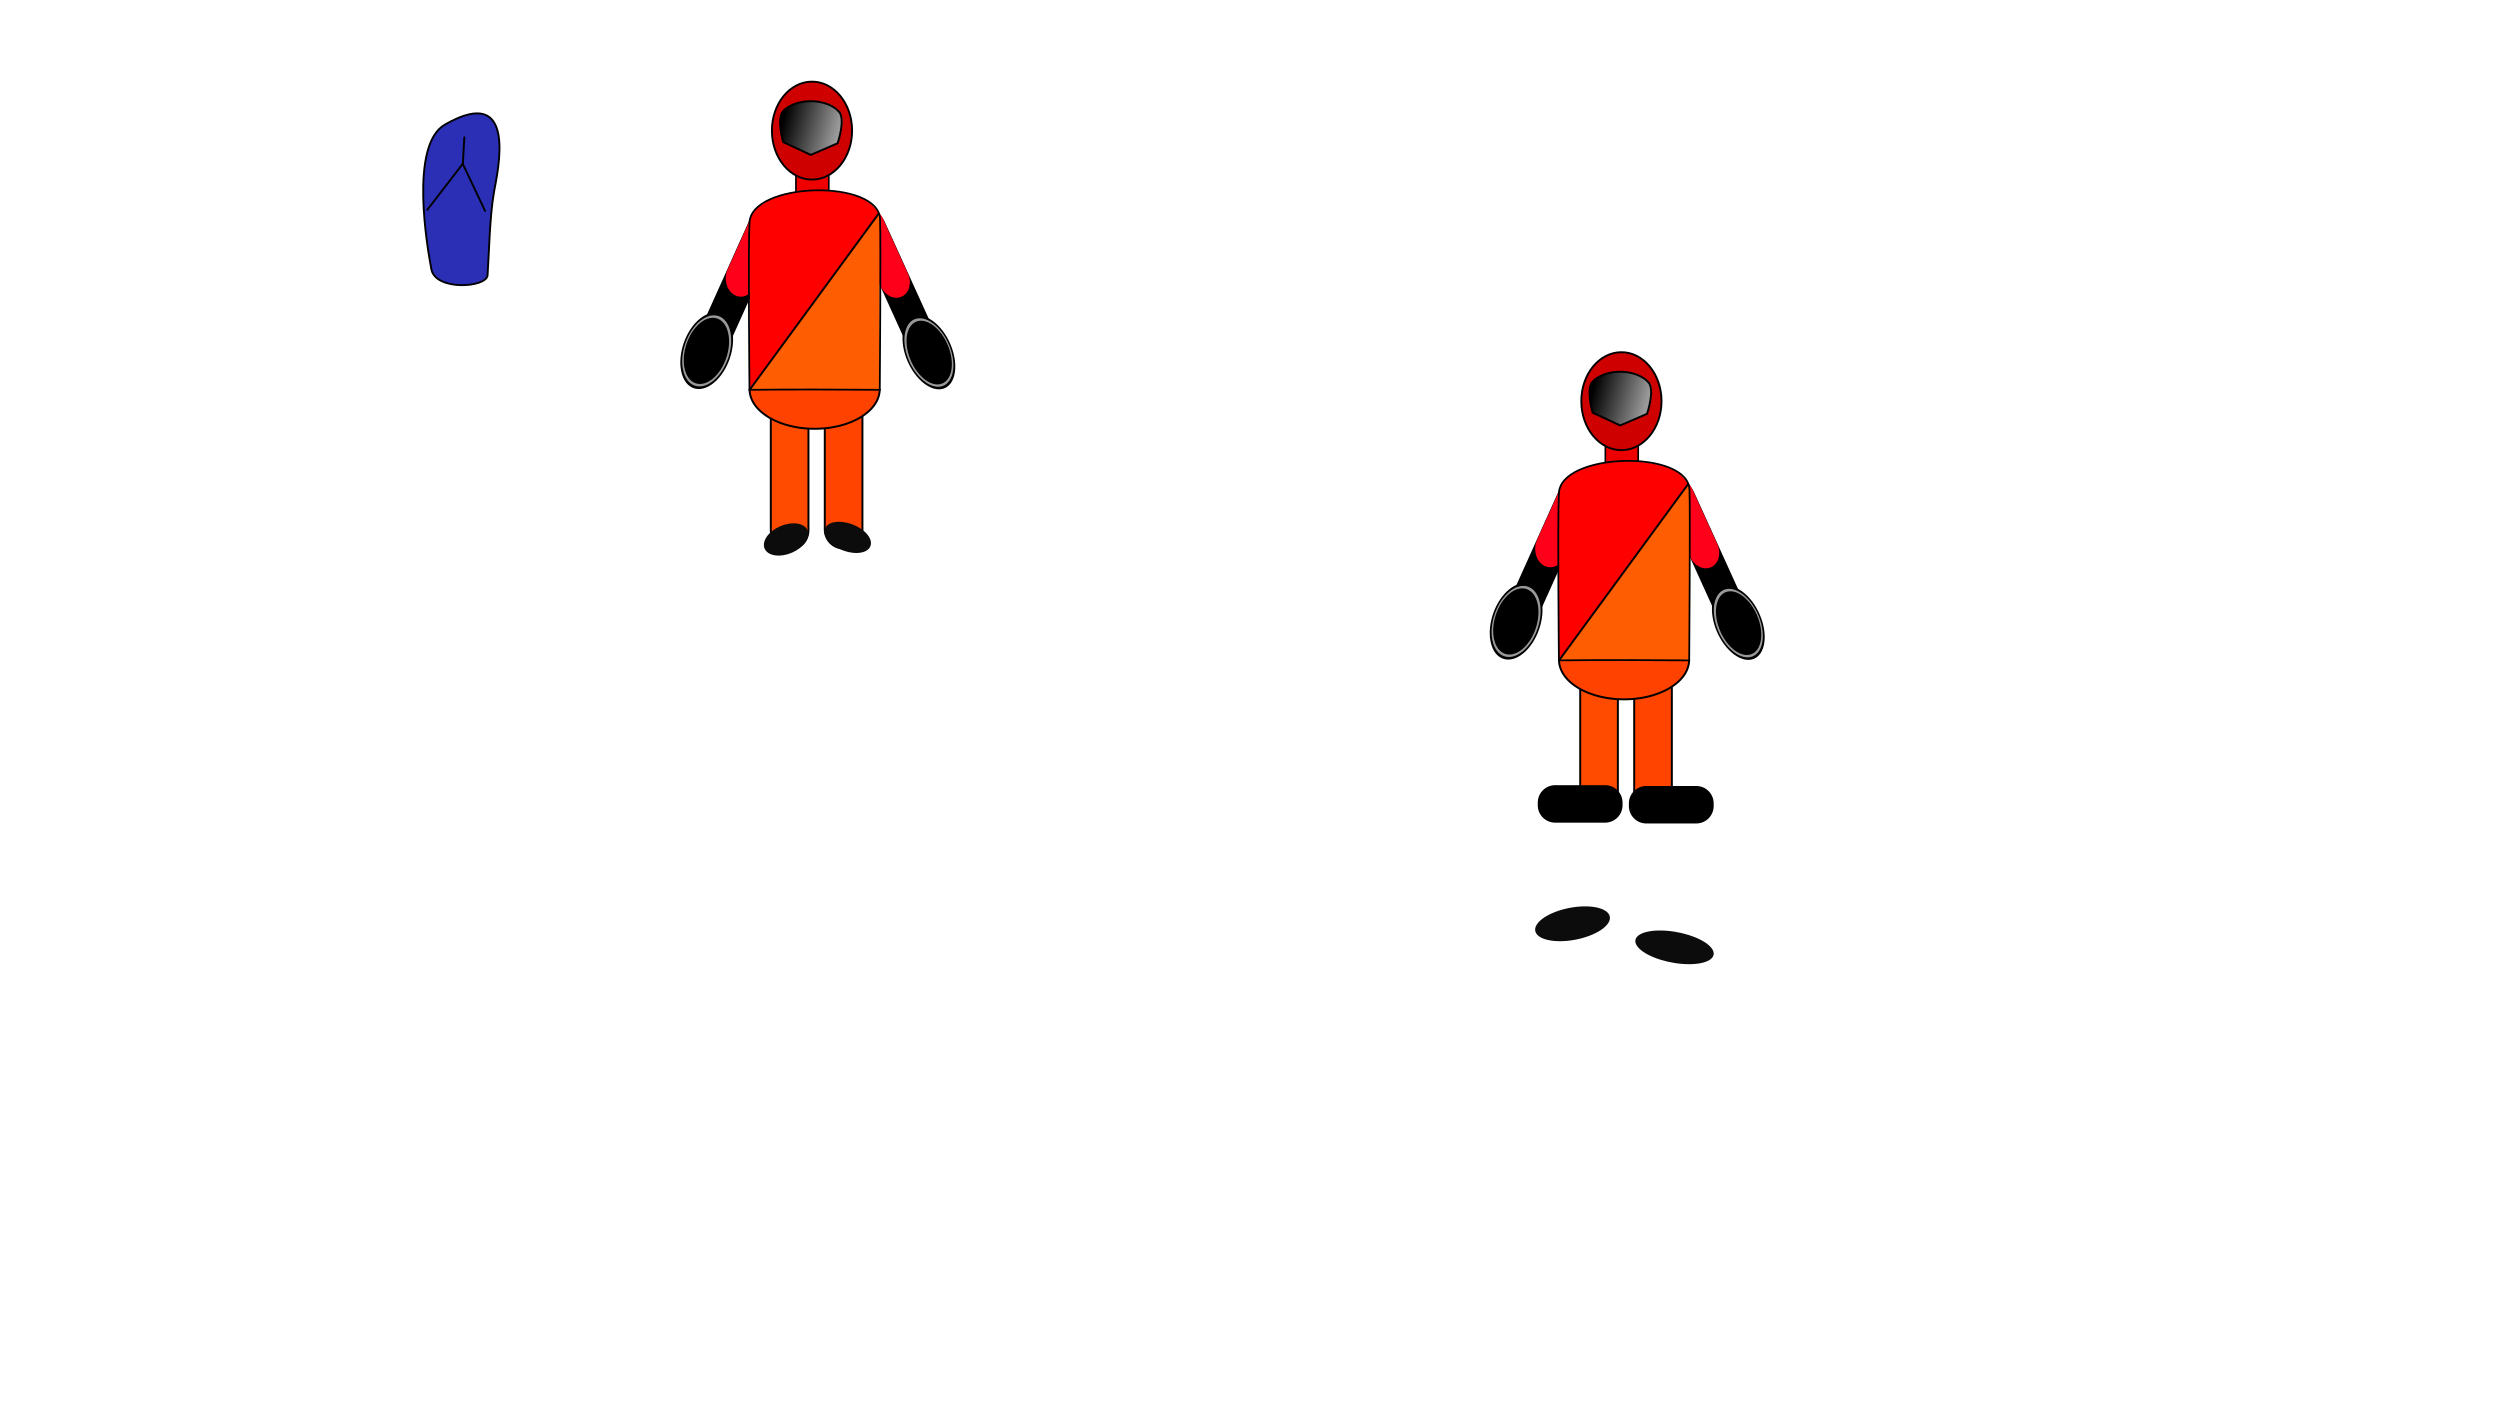
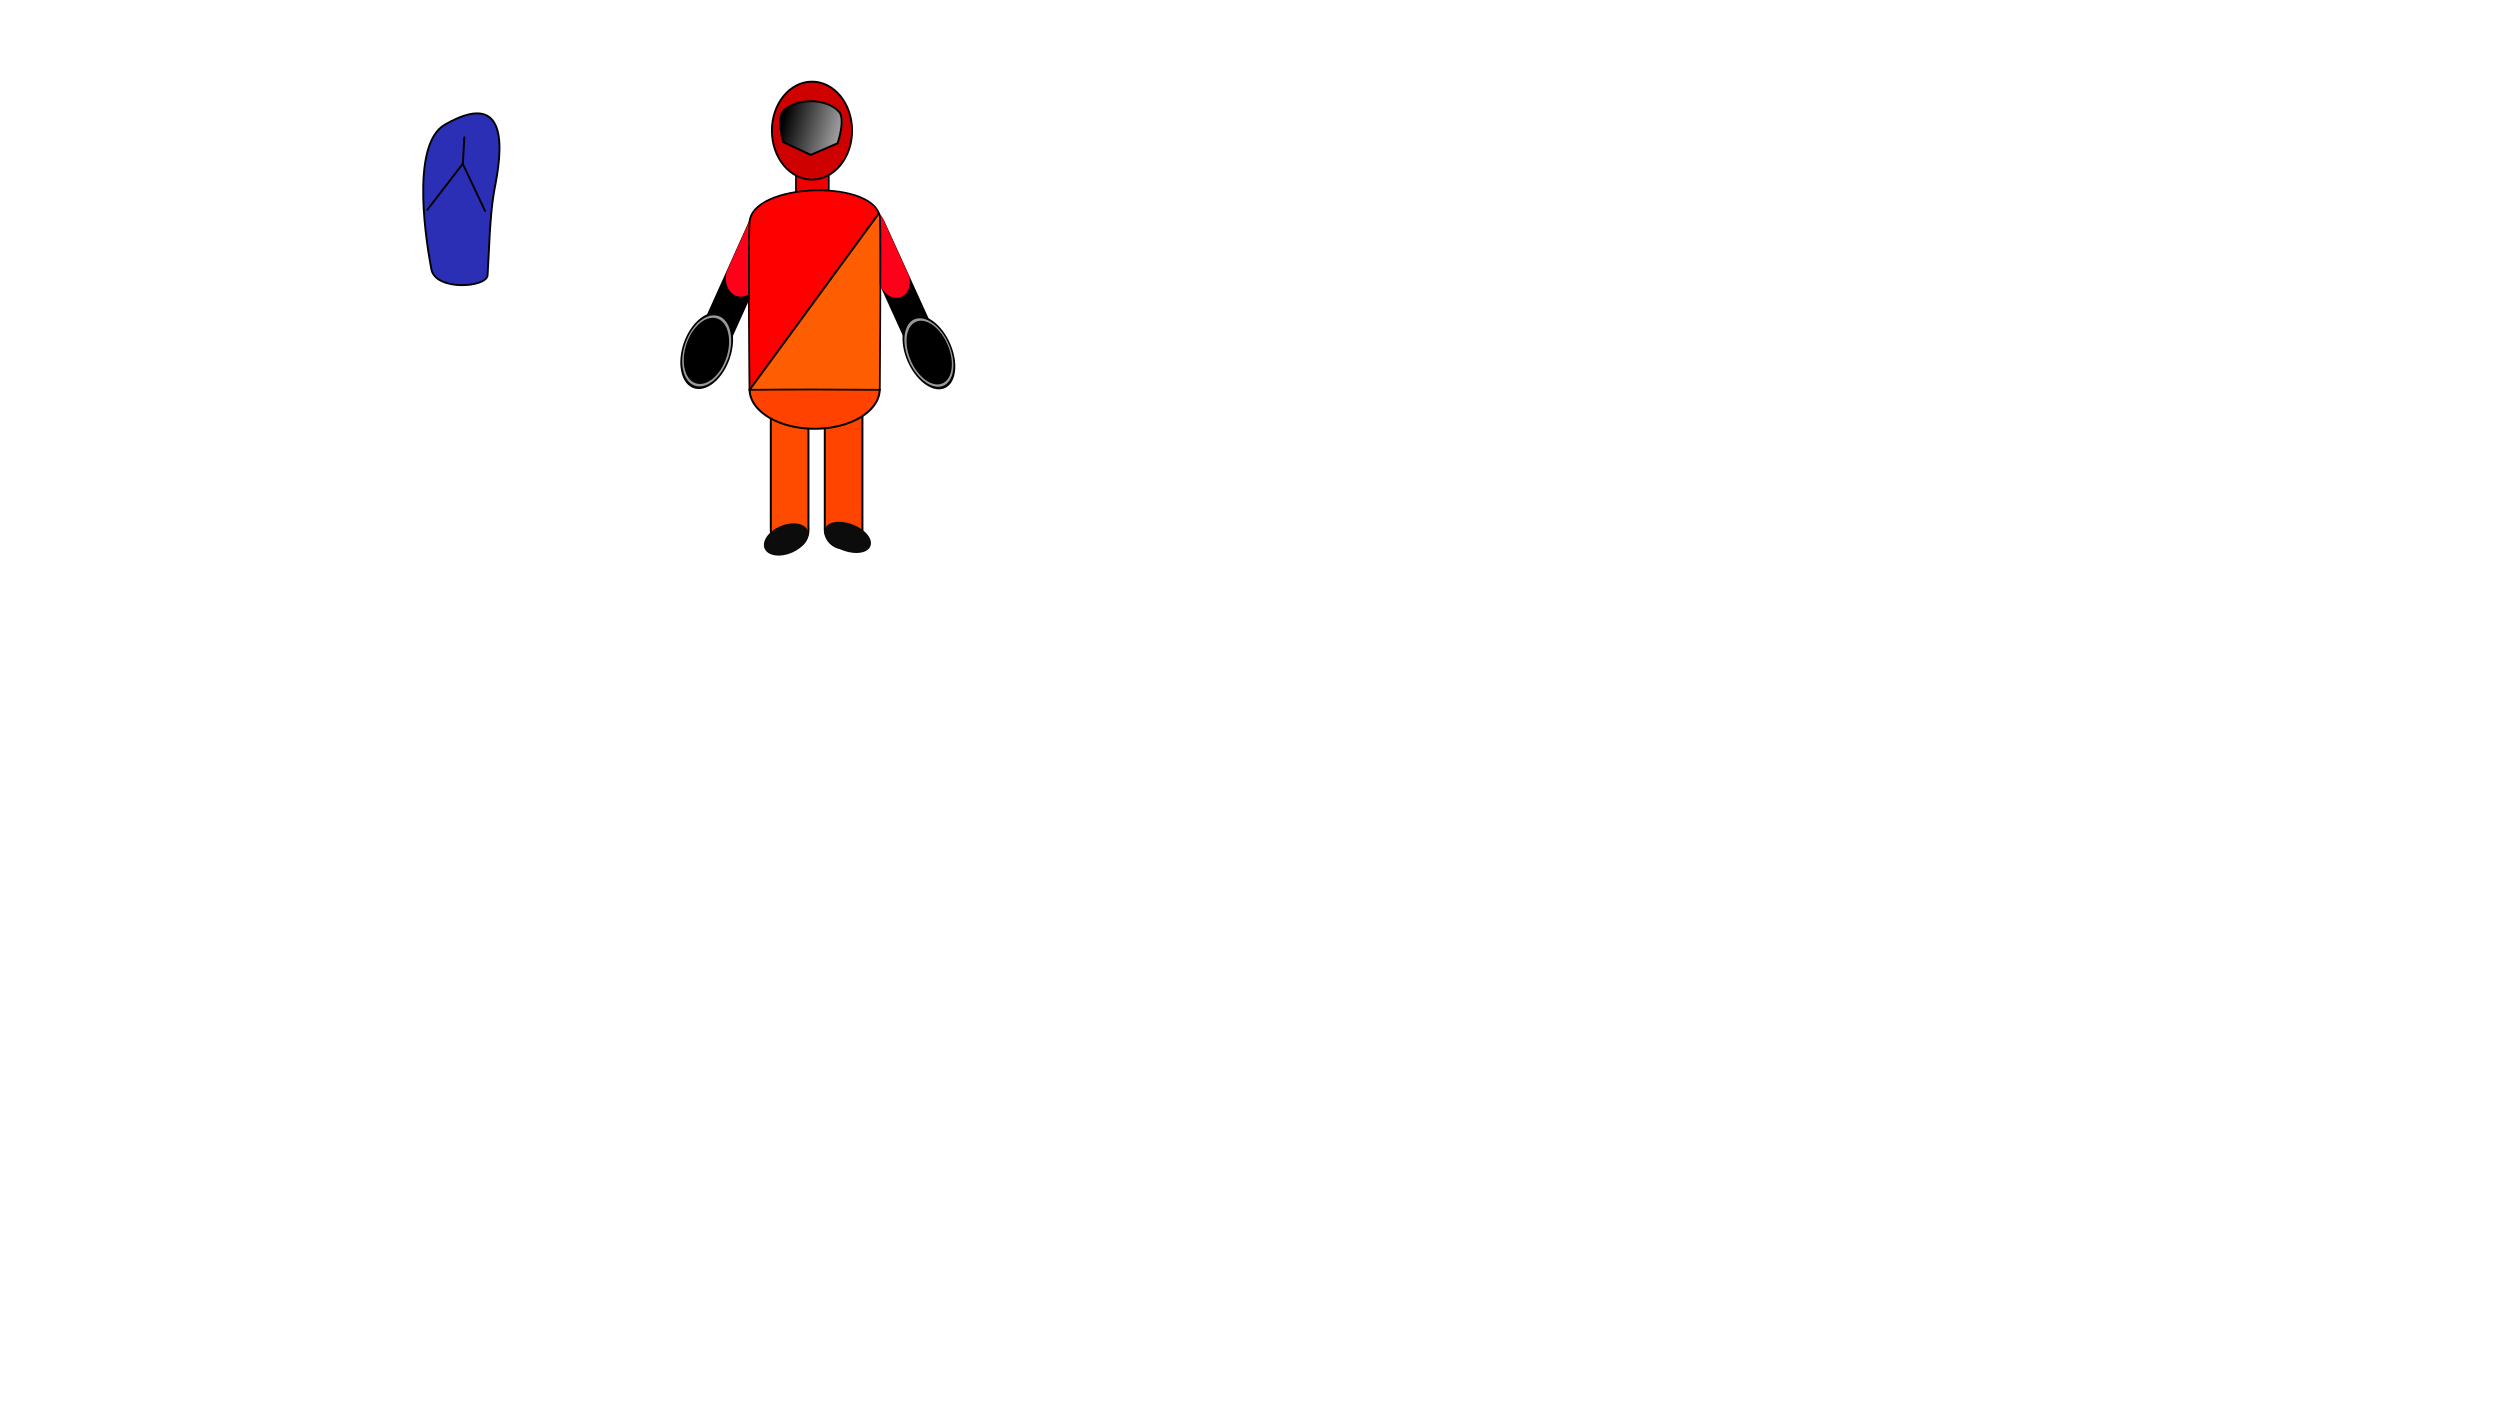
<svg xmlns="http://www.w3.org/2000/svg" xmlns:xlink="http://www.w3.org/1999/xlink" width="1280" height="720" viewBox="0 0 338.667 190.5" version="1.1" id="svg8">
  <defs id="defs2">
    <linearGradient id="linearGradient4586">
      <stop id="stop4582" offset="0" style="stop-color:#000000;stop-opacity:1;" />
      <stop id="stop4584" offset="1" style="stop-color:#000000;stop-opacity:0;" />
    </linearGradient>
    <linearGradient id="linearGradient1018">
      <stop style="stop-color:#000000;stop-opacity:1;" offset="0" id="stop1014" />
      <stop style="stop-color:#000000;stop-opacity:0;" offset="1" id="stop1016" />
    </linearGradient>
    <linearGradient xlink:href="#linearGradient1018" id="linearGradient1020" x1="106.136" y1="123.243" x2="113.353" y2="125.136" gradientUnits="userSpaceOnUse" gradientTransform="translate(-0.1479039,-0.08874219)" />
-     <linearGradient xlink:href="#linearGradient4586" id="linearGradient1020-6" x1="106.136" y1="123.243" x2="113.353" y2="125.136" gradientUnits="userSpaceOnUse" gradientTransform="translate(109.5012,36.56369)" />
  </defs>
  <g id="layer1" transform="translate(0,-106.5)">
    <g transform="matrix(-0.9995526,-0.130945,0,1.087319,221.516,3.143396)" id="g4752-4">
      <rect transform="rotate(-24.80903)" ry="2.959" y="171.279" x="47.371" height="23.799" width="4.136" id="rect880-9-0-2" style="opacity:1;fill:#000000;fill-opacity:1;stroke:none;stroke-width:0.348;stroke-linecap:round;stroke-linejoin:round;stroke-miterlimit:4;stroke-dasharray:none;stroke-dashoffset:0;stroke-opacity:1" />
      <g style="stroke:#000000;stroke-opacity:1" transform="matrix(0.8964095,0.8846685,-0.2930313,0.9827877,31.78809,-110.3419)" id="g4608-2">
        <g style="stroke:#000000;stroke-opacity:1" transform="matrix(1.036442,0.0237702,-0.05586888,0.9635581,8.48334,-3.066507)" id="g4598-5">
          <path d="m 146.556,139.541 a 3.478,3.812 0 0 1 -3.451,3.812 3.478,3.812 0 0 1 -3.504,-3.752 3.478,3.812 0 0 1 3.396,-3.87 3.478,3.812 0 0 1 3.557,3.692" id="path918-6" style="opacity:1;fill:#999999;fill-opacity:1;stroke:#000000;stroke-width:0.259;stroke-linecap:round;stroke-linejoin:round;stroke-miterlimit:4;stroke-dasharray:none;stroke-dashoffset:0;stroke-opacity:1" />
          <path d="m 146.099,139.512 a 2.988,3.343 0 0 1 -2.98,3.343 2.988,3.343 0 0 1 -2.996,-3.325 2.988,3.343 0 0 1 2.964,-3.36 2.988,3.343 0 0 1 3.011,3.307" id="path995-4" style="opacity:1;fill:#000000;fill-opacity:1;stroke:#000000;stroke-width:0.204;stroke-linecap:round;stroke-linejoin:round;stroke-miterlimit:4;stroke-dasharray:none;stroke-dashoffset:0;stroke-opacity:1" />
        </g>
      </g>
      <rect transform="rotate(-24.80903)" ry="2.42" y="171.289" x="47.408" height="12.925" width="4.055" id="rect4706-1" style="opacity:1;fill:#ff001a;fill-opacity:1;stroke:none;stroke-width:0.266;stroke-linecap:round;stroke-linejoin:round;stroke-miterlimit:4;stroke-dasharray:none;stroke-dashoffset:0;stroke-opacity:1" />
    </g>
    <rect style="opacity:1;fill:#ef0000;fill-opacity:1;stroke:#000000;stroke-width:0.218;stroke-linecap:round;stroke-linejoin:round;stroke-miterlimit:4;stroke-dasharray:none;stroke-dashoffset:0;stroke-opacity:1" id="rect914" width="4.457" height="10.203" x="107.82" y="127.127" ry="1.243" />
    <g id="g4752" transform="matrix(0.9999091,0,0,1.01713,0.01113941,-2.305992)">
      <rect transform="rotate(-24.80903)" ry="2.959" y="171.279" x="47.371" height="23.799" width="4.136" id="rect880-9-0" style="opacity:1;fill:#000000;fill-opacity:1;stroke:none;stroke-width:0.348;stroke-linecap:round;stroke-linejoin:round;stroke-miterlimit:4;stroke-dasharray:none;stroke-dashoffset:0;stroke-opacity:1" />
      <g style="stroke:#000000;stroke-opacity:1" transform="matrix(0.8964095,0.8846685,-0.2930313,0.9827877,31.78809,-110.3419)" id="g4608">
        <g style="stroke:#000000;stroke-opacity:1" transform="matrix(1.036442,0.0237702,-0.05586888,0.9635581,8.48334,-3.066507)" id="g4598">
          <path d="m 146.556,139.541 a 3.478,3.812 0 0 1 -3.451,3.812 3.478,3.812 0 0 1 -3.504,-3.752 3.478,3.812 0 0 1 3.396,-3.87 3.478,3.812 0 0 1 3.557,3.692" id="path918" style="opacity:1;fill:#999999;fill-opacity:1;stroke:#000000;stroke-width:0.259;stroke-linecap:round;stroke-linejoin:round;stroke-miterlimit:4;stroke-dasharray:none;stroke-dashoffset:0;stroke-opacity:1" />
          <path d="m 146.099,139.512 a 2.988,3.343 0 0 1 -2.98,3.343 2.988,3.343 0 0 1 -2.996,-3.325 2.988,3.343 0 0 1 2.964,-3.36 2.988,3.343 0 0 1 3.011,3.307" id="path995" style="opacity:1;fill:#000000;fill-opacity:1;stroke:#000000;stroke-width:0.204;stroke-linecap:round;stroke-linejoin:round;stroke-miterlimit:4;stroke-dasharray:none;stroke-dashoffset:0;stroke-opacity:1" />
        </g>
      </g>
      <rect transform="rotate(-24.80903)" ry="2.42" y="171.289" x="47.408" height="12.925" width="4.055" id="rect4706" style="opacity:1;fill:#ff001a;fill-opacity:1;stroke:none;stroke-width:0.266;stroke-linecap:round;stroke-linejoin:round;stroke-miterlimit:4;stroke-dasharray:none;stroke-dashoffset:0;stroke-opacity:1" />
    </g>
    <path style="fill:#ff5d01;fill-opacity:1;stroke:none;stroke-width:0.265px;stroke-linecap:butt;stroke-linejoin:miter;stroke-opacity:1" d="m 119.156,135.309 c -5.755,7.536 -11.763,15.958 -17.644,23.937 5.188,0.324 12.911,0.197 17.671,-0.034 z" id="path1054-3" />
    <rect style="opacity:1;fill:#ff4b00;fill-opacity:1;stroke:#000000;stroke-width:0.267;stroke-linecap:round;stroke-linejoin:round;stroke-miterlimit:4;stroke-dasharray:none;stroke-dashoffset:0;stroke-opacity:1" id="rect880" width="5.101" height="20.787" x="104.418" y="160.127" ry="2.585" />
    <rect style="opacity:1;fill:#ff4400;fill-opacity:1;stroke:#000000;stroke-width:0.267;stroke-linecap:round;stroke-linejoin:round;stroke-miterlimit:4;stroke-dasharray:none;stroke-dashoffset:0;stroke-opacity:1" id="rect880-9" width="5.101" height="20.787" x="111.73" y="160.008" ry="2.585" />
    <path style="fill:#2a2fb5;fill-opacity:1;stroke:#000000;stroke-width:0.258px;stroke-linecap:butt;stroke-linejoin:miter;stroke-opacity:1" d="m 66.908,132.584 c -0.577,3.334 -0.655,8.222 -0.862,11.236 -0.227,1.672 -7.066,2.094 -7.611,-0.846 -0.526,-2.837 -3.015,-16.808 1.831,-19.592 10.04,-5.77 7.113,6.476 6.642,9.202 z" id="path817-0" />
    <path style="fill:none;stroke:#000000;stroke-width:0.258px;stroke-linecap:round;stroke-linejoin:round;stroke-opacity:1" d="m 62.68,128.701 -4.801,6.231 z" id="path819-6" />
    <path style="fill:none;stroke:#000000;stroke-width:0.258;stroke-linecap:round;stroke-linejoin:round;stroke-miterlimit:4;stroke-dasharray:none;stroke-dashoffset:0;stroke-opacity:1" d="m 62.68,128.677 3.032,6.395 z" id="path821-1" />
    <path style="fill:none;stroke:#000000;stroke-width:0.265px;stroke-linecap:round;stroke-linejoin:round;stroke-opacity:1" d="m 62.7,128.694 0.202,-3.583" id="path867" />
    <path style="opacity:1;fill:#ff4200;fill-opacity:1;stroke:#000000;stroke-width:0.267;stroke-linecap:round;stroke-linejoin:round;stroke-miterlimit:4;stroke-dasharray:none;stroke-dashoffset:0;stroke-opacity:1" id="path878" d="m 119.17,159.249 a 8.814,5.338 0 0 1 -4.407,4.623 8.814,5.338 0 0 1 -8.814,0 8.814,5.338 0 0 1 -4.407,-4.623" />
    <path style="fill:#ff0000;fill-opacity:1;stroke:none;stroke-width:0.265px;stroke-linecap:butt;stroke-linejoin:miter;stroke-opacity:1" d="m 101.547,159.268 17.545,-23.898 c -0.68,-0.897 -1.458,-1.777 -3.035,-2.284 -3.381,-1.087 -8.573,-1.072 -11.889,0.521 -0.447,0.214 -0.815,0.53 -1.187,0.8 -0.795,0.577 -1.11,1.222 -1.43,2.028 z" id="path1054" />
    <path style="fill:none;fill-opacity:1;stroke:#000000;stroke-width:0.241px;stroke-linecap:butt;stroke-linejoin:miter;stroke-opacity:1" d="m 119.182,159.306 c 0,0 0.157,-20.615 0.039,-23.026 -0.005,-5.621 -17.646,-5.19 -17.69,0.473 -0.196,3.215 0,22.554 0,22.554 5.886,-0.062 11.757,-0.05 17.651,0 z" id="path876" />
    <path style="opacity:1;fill:#ce0000;fill-opacity:1;stroke:#000000;stroke-width:0.259;stroke-linecap:round;stroke-linejoin:round;stroke-miterlimit:4;stroke-dasharray:none;stroke-dashoffset:0;stroke-opacity:1" id="path981" d="m 115.43,124.194 a 5.432,6.634 0 0 1 -5.417,6.634 5.432,6.634 0 0 1 -5.446,-6.599 5.432,6.634 0 0 1 5.388,-6.67 5.432,6.634 0 0 1 5.475,6.564" />
    <path style="fill:none;stroke:#000000;stroke-width:0.265px;stroke-linecap:round;stroke-linejoin:miter;stroke-opacity:1" d="m 101.571,159.278 17.461,-23.839" id="path4538" />
    <path style="fill:#999999;fill-opacity:1;stroke:none;stroke-width:0.265px;stroke-linecap:butt;stroke-linejoin:miter;stroke-opacity:1" d="m 113.719,121.538 c -1.723,-1.804 -5.703,-1.836 -7.484,-0.089 -1.013,0.995 -0.03,4.26 -0.03,4.26 l 3.728,1.727 3.637,-1.579 c 0,0 1.143,-3.277 0.148,-4.319 z" id="path993-4" />
    <path style="fill:url(#linearGradient1020);fill-opacity:1;stroke:#000000;stroke-width:0.265px;stroke-linecap:butt;stroke-linejoin:miter;stroke-opacity:1" d="m 113.62,121.586 c -1.723,-1.804 -5.703,-1.836 -7.484,-0.089 -1.013,0.995 -0.03,4.26 -0.03,4.26 l 3.728,1.727 3.637,-1.579 c 0,0 1.143,-3.277 0.148,-4.319 z" id="path993" />
    <path style="opacity:1;fill:#0c0c0c;fill-opacity:1;stroke:none;stroke-width:0.208;stroke-linecap:round;stroke-linejoin:round;stroke-miterlimit:4;stroke-dasharray:none;stroke-dashoffset:0;stroke-opacity:1" id="path4655" d="m 188.577,199.341 a 2.859,2.381 0 0 1 -2.852,2.381 2.859,2.381 0 0 1 -2.867,-2.369 2.859,2.381 0 0 1 2.837,-2.394 2.859,2.381 0 0 1 2.882,2.356" transform="matrix(0.9998369,-0.01805919,-0.397295,0.917691,0,0)" />
    <path style="opacity:1;fill:#0c0c0c;fill-opacity:1;stroke:none;stroke-width:0.213;stroke-linecap:round;stroke-linejoin:round;stroke-miterlimit:4;stroke-dasharray:none;stroke-dashoffset:0;stroke-opacity:1" id="path4655-3" d="m -2.378,210.267 a 2.882,2.475 0 0 1 -2.874,2.475 2.882,2.475 0 0 1 -2.889,-2.462 2.882,2.475 0 0 1 2.859,-2.488 2.882,2.475 0 0 1 2.904,2.449" transform="matrix(-0.9995332,0.03054984,0.5211231,0.8534815,0,0)" />
-     <g transform="matrix(-0.9995526,-0.130945,0,1.087319,331.1651,39.79583)" id="g4752-4-1">
-       <rect transform="rotate(-24.80903)" ry="2.959" y="171.279" x="47.371" height="23.799" width="4.136" id="rect880-9-0-2-6" style="opacity:1;fill:#000000;fill-opacity:1;stroke:none;stroke-width:0.348;stroke-linecap:round;stroke-linejoin:round;stroke-miterlimit:4;stroke-dasharray:none;stroke-dashoffset:0;stroke-opacity:1" />
-       <g style="stroke:#000000;stroke-opacity:1" transform="matrix(0.8964095,0.8846685,-0.2930313,0.9827877,31.78809,-110.3419)" id="g4608-2-4">
-         <g style="stroke:#000000;stroke-opacity:1" transform="matrix(1.036442,0.0237702,-0.05586888,0.9635581,8.48334,-3.066507)" id="g4598-5-5">
-           <path d="m 146.556,139.541 a 3.478,3.812 0 0 1 -3.451,3.812 3.478,3.812 0 0 1 -3.504,-3.752 3.478,3.812 0 0 1 3.396,-3.87 3.478,3.812 0 0 1 3.557,3.692" id="path918-6-6" style="opacity:1;fill:#999999;fill-opacity:1;stroke:#000000;stroke-width:0.259;stroke-linecap:round;stroke-linejoin:round;stroke-miterlimit:4;stroke-dasharray:none;stroke-dashoffset:0;stroke-opacity:1" />
-           <path d="m 146.099,139.512 a 2.988,3.343 0 0 1 -2.98,3.343 2.988,3.343 0 0 1 -2.996,-3.325 2.988,3.343 0 0 1 2.964,-3.36 2.988,3.343 0 0 1 3.011,3.307" id="path995-4-6" style="opacity:1;fill:#000000;fill-opacity:1;stroke:#000000;stroke-width:0.204;stroke-linecap:round;stroke-linejoin:round;stroke-miterlimit:4;stroke-dasharray:none;stroke-dashoffset:0;stroke-opacity:1" />
-         </g>
-       </g>
-       <rect transform="rotate(-24.80903)" ry="2.42" y="171.289" x="47.408" height="12.925" width="4.055" id="rect4706-1-5" style="opacity:1;fill:#ff001a;fill-opacity:1;stroke:none;stroke-width:0.266;stroke-linecap:round;stroke-linejoin:round;stroke-miterlimit:4;stroke-dasharray:none;stroke-dashoffset:0;stroke-opacity:1" />
-     </g>
-     <rect style="opacity:1;fill:#ef0000;fill-opacity:1;stroke:#000000;stroke-width:0.218;stroke-linecap:round;stroke-linejoin:round;stroke-miterlimit:4;stroke-dasharray:none;stroke-dashoffset:0;stroke-opacity:1" id="rect914-6" width="4.457" height="10.203" x="217.469" y="163.779" ry="1.243" />
-     <g id="g4752-7" transform="matrix(0.9999091,0,0,1.01713,109.6602,34.34644)">
-       <rect transform="rotate(-24.80903)" ry="2.959" y="171.279" x="47.371" height="23.799" width="4.136" id="rect880-9-0-7" style="opacity:1;fill:#000000;fill-opacity:1;stroke:none;stroke-width:0.348;stroke-linecap:round;stroke-linejoin:round;stroke-miterlimit:4;stroke-dasharray:none;stroke-dashoffset:0;stroke-opacity:1" />
-       <g style="stroke:#000000;stroke-opacity:1" transform="matrix(0.8964095,0.8846685,-0.2930313,0.9827877,31.78809,-110.3419)" id="g4608-0">
-         <g style="stroke:#000000;stroke-opacity:1" transform="matrix(1.036442,0.0237702,-0.05586888,0.9635581,8.48334,-3.066507)" id="g4598-2">
-           <path d="m 146.556,139.541 a 3.478,3.812 0 0 1 -3.451,3.812 3.478,3.812 0 0 1 -3.504,-3.752 3.478,3.812 0 0 1 3.396,-3.87 3.478,3.812 0 0 1 3.557,3.692" id="path918-4" style="opacity:1;fill:#999999;fill-opacity:1;stroke:#000000;stroke-width:0.259;stroke-linecap:round;stroke-linejoin:round;stroke-miterlimit:4;stroke-dasharray:none;stroke-dashoffset:0;stroke-opacity:1" />
-           <path d="m 146.099,139.512 a 2.988,3.343 0 0 1 -2.98,3.343 2.988,3.343 0 0 1 -2.996,-3.325 2.988,3.343 0 0 1 2.964,-3.36 2.988,3.343 0 0 1 3.011,3.307" id="path995-3" style="opacity:1;fill:#000000;fill-opacity:1;stroke:#000000;stroke-width:0.204;stroke-linecap:round;stroke-linejoin:round;stroke-miterlimit:4;stroke-dasharray:none;stroke-dashoffset:0;stroke-opacity:1" />
-         </g>
-       </g>
-       <rect transform="rotate(-24.80903)" ry="2.42" y="171.289" x="47.408" height="12.925" width="4.055" id="rect4706-7" style="opacity:1;fill:#ff001a;fill-opacity:1;stroke:none;stroke-width:0.266;stroke-linecap:round;stroke-linejoin:round;stroke-miterlimit:4;stroke-dasharray:none;stroke-dashoffset:0;stroke-opacity:1" />
-     </g>
-     <path style="fill:#ff5d01;fill-opacity:1;stroke:none;stroke-width:0.265px;stroke-linecap:butt;stroke-linejoin:miter;stroke-opacity:1" d="m 228.805,171.962 c -5.755,7.536 -11.763,15.958 -17.644,23.937 5.188,0.324 12.911,0.197 17.671,-0.034 z" id="path1054-3-4" />
-     <rect style="opacity:1;fill:#ff4b00;fill-opacity:1;stroke:#000000;stroke-width:0.267;stroke-linecap:round;stroke-linejoin:round;stroke-miterlimit:4;stroke-dasharray:none;stroke-dashoffset:0;stroke-opacity:1" id="rect880-3" width="5.101" height="20.787" x="214.067" y="196.779" ry="2.585" />
-     <rect style="opacity:1;fill:#ff4400;fill-opacity:1;stroke:#000000;stroke-width:0.267;stroke-linecap:round;stroke-linejoin:round;stroke-miterlimit:4;stroke-dasharray:none;stroke-dashoffset:0;stroke-opacity:1" id="rect880-9-4" width="5.101" height="20.787" x="221.379" y="196.661" ry="2.585" />
-     <path style="opacity:1;fill:#ff4200;fill-opacity:1;stroke:#000000;stroke-width:0.267;stroke-linecap:round;stroke-linejoin:round;stroke-miterlimit:4;stroke-dasharray:none;stroke-dashoffset:0;stroke-opacity:1" id="path878-3" d="m 228.82,195.901 a 8.814,5.338 0 0 1 -4.407,4.623 8.814,5.338 0 0 1 -8.814,0 8.814,5.338 0 0 1 -4.407,-4.623" />
-     <path style="fill:#ff0000;fill-opacity:1;stroke:none;stroke-width:0.265px;stroke-linecap:butt;stroke-linejoin:miter;stroke-opacity:1" d="m 211.196,195.921 17.545,-23.898 c -0.68,-0.897 -1.458,-1.777 -3.035,-2.284 -3.381,-1.087 -8.573,-1.072 -11.889,0.521 -0.447,0.214 -0.815,0.53 -1.187,0.8 -0.795,0.577 -1.11,1.222 -1.43,2.028 z" id="path1054-1" />
-     <path style="fill:none;fill-opacity:1;stroke:#000000;stroke-width:0.241px;stroke-linecap:butt;stroke-linejoin:miter;stroke-opacity:1" d="m 228.831,195.958 c 0,0 0.157,-20.615 0.039,-23.026 -0.005,-5.621 -17.646,-5.19 -17.69,0.473 -0.196,3.215 0,22.554 0,22.554 5.886,-0.062 11.757,-0.05 17.651,0 z" id="path876-8" />
-     <path style="opacity:1;fill:#ce0000;fill-opacity:1;stroke:#000000;stroke-width:0.259;stroke-linecap:round;stroke-linejoin:round;stroke-miterlimit:4;stroke-dasharray:none;stroke-dashoffset:0;stroke-opacity:1" id="path981-7" d="m 225.079,160.846 a 5.432,6.634 0 0 1 -5.417,6.634 5.432,6.634 0 0 1 -5.446,-6.599 5.432,6.634 0 0 1 5.388,-6.67 5.432,6.634 0 0 1 5.475,6.564" />
-     <path style="fill:none;stroke:#000000;stroke-width:0.265px;stroke-linecap:round;stroke-linejoin:miter;stroke-opacity:1" d="m 211.22,195.93 17.461,-23.839" id="path4538-9" />
-     <path style="fill:#999999;fill-opacity:1;stroke:none;stroke-width:0.265px;stroke-linecap:butt;stroke-linejoin:miter;stroke-opacity:1" d="m 223.368,158.19 c -1.723,-1.804 -5.703,-1.836 -7.484,-0.089 -1.013,0.995 -0.03,4.26 -0.03,4.26 l 3.728,1.727 3.637,-1.579 c 0,0 1.143,-3.277 0.148,-4.319 z" id="path993-4-1" />
-     <path style="fill:url(#linearGradient1020-6);fill-opacity:1;stroke:#000000;stroke-width:0.265px;stroke-linecap:butt;stroke-linejoin:miter;stroke-opacity:1" d="m 223.269,158.239 c -1.723,-1.804 -5.703,-1.836 -7.484,-0.089 -1.013,0.995 -0.03,4.26 -0.03,4.26 l 3.728,1.727 3.637,-1.579 c 0,0 1.143,-3.277 0.148,-4.319 z" id="path993-2" />
-     <path style="opacity:1;fill:#0c0c0c;fill-opacity:1;stroke:none;stroke-width:0.295;stroke-linecap:round;stroke-linejoin:round;stroke-miterlimit:4;stroke-dasharray:none;stroke-dashoffset:0;stroke-opacity:1" id="path4655-5" d="m 377.086,284.653 a 4.811,2.846 0 0 1 -4.798,2.846 4.811,2.846 0 0 1 -4.823,-2.831 4.811,2.846 0 0 1 4.772,-2.861 4.811,2.846 0 0 1 4.849,2.815" transform="matrix(0.9999329,-0.0115871,-0.559365,0.8289215,0,0)" />
-     <path style="opacity:1;fill:#0c0c0c;fill-opacity:1;stroke:none;stroke-width:0.311;stroke-linecap:round;stroke-linejoin:round;stroke-miterlimit:4;stroke-dasharray:none;stroke-dashoffset:0;stroke-opacity:1" id="path4655-3-4" d="m 1.563,324.277 a 4.847,3.148 0 0 1 -4.834,3.148 4.847,3.148 0 0 1 -4.86,-3.132 4.847,3.148 0 0 1 4.808,-3.165 4.847,3.148 0 0 1 4.886,3.115" transform="matrix(-0.9998078,0.01960482,0.689406,0.7243752,0,0)" />
-     <rect style="opacity:1;fill:#000000;fill-opacity:1;stroke:#000000;stroke-width:0.249;stroke-linecap:round;stroke-linejoin:round;stroke-miterlimit:4;stroke-dasharray:none;stroke-dashoffset:0;stroke-opacity:1" id="rect956" width="11.237" height="4.829" x="208.44" y="212.989" ry="2.236" />
-     <path style="opacity:1;fill:#000000;fill-opacity:1;stroke:#000000;stroke-width:0.94;stroke-linecap:round;stroke-linejoin:round;stroke-miterlimit:4;stroke-dasharray:none;stroke-dashoffset:0;stroke-opacity:1" d="M 842.91 402.891 C 838.228 402.891 834.457 406.661 834.457 411.344 L 834.457 412.689 C 834.457 417.372 838.228 421.143 842.91 421.143 L 868.477 421.143 C 873.159 421.143 876.928 417.372 876.928 412.689 L 876.928 411.344 C 876.928 406.661 873.159 402.891 868.477 402.891 L 842.91 402.891 z " transform="matrix(0.2645833,0,0,0.2645833,0,106.5)" id="rect956-9" />
  </g>
</svg>
